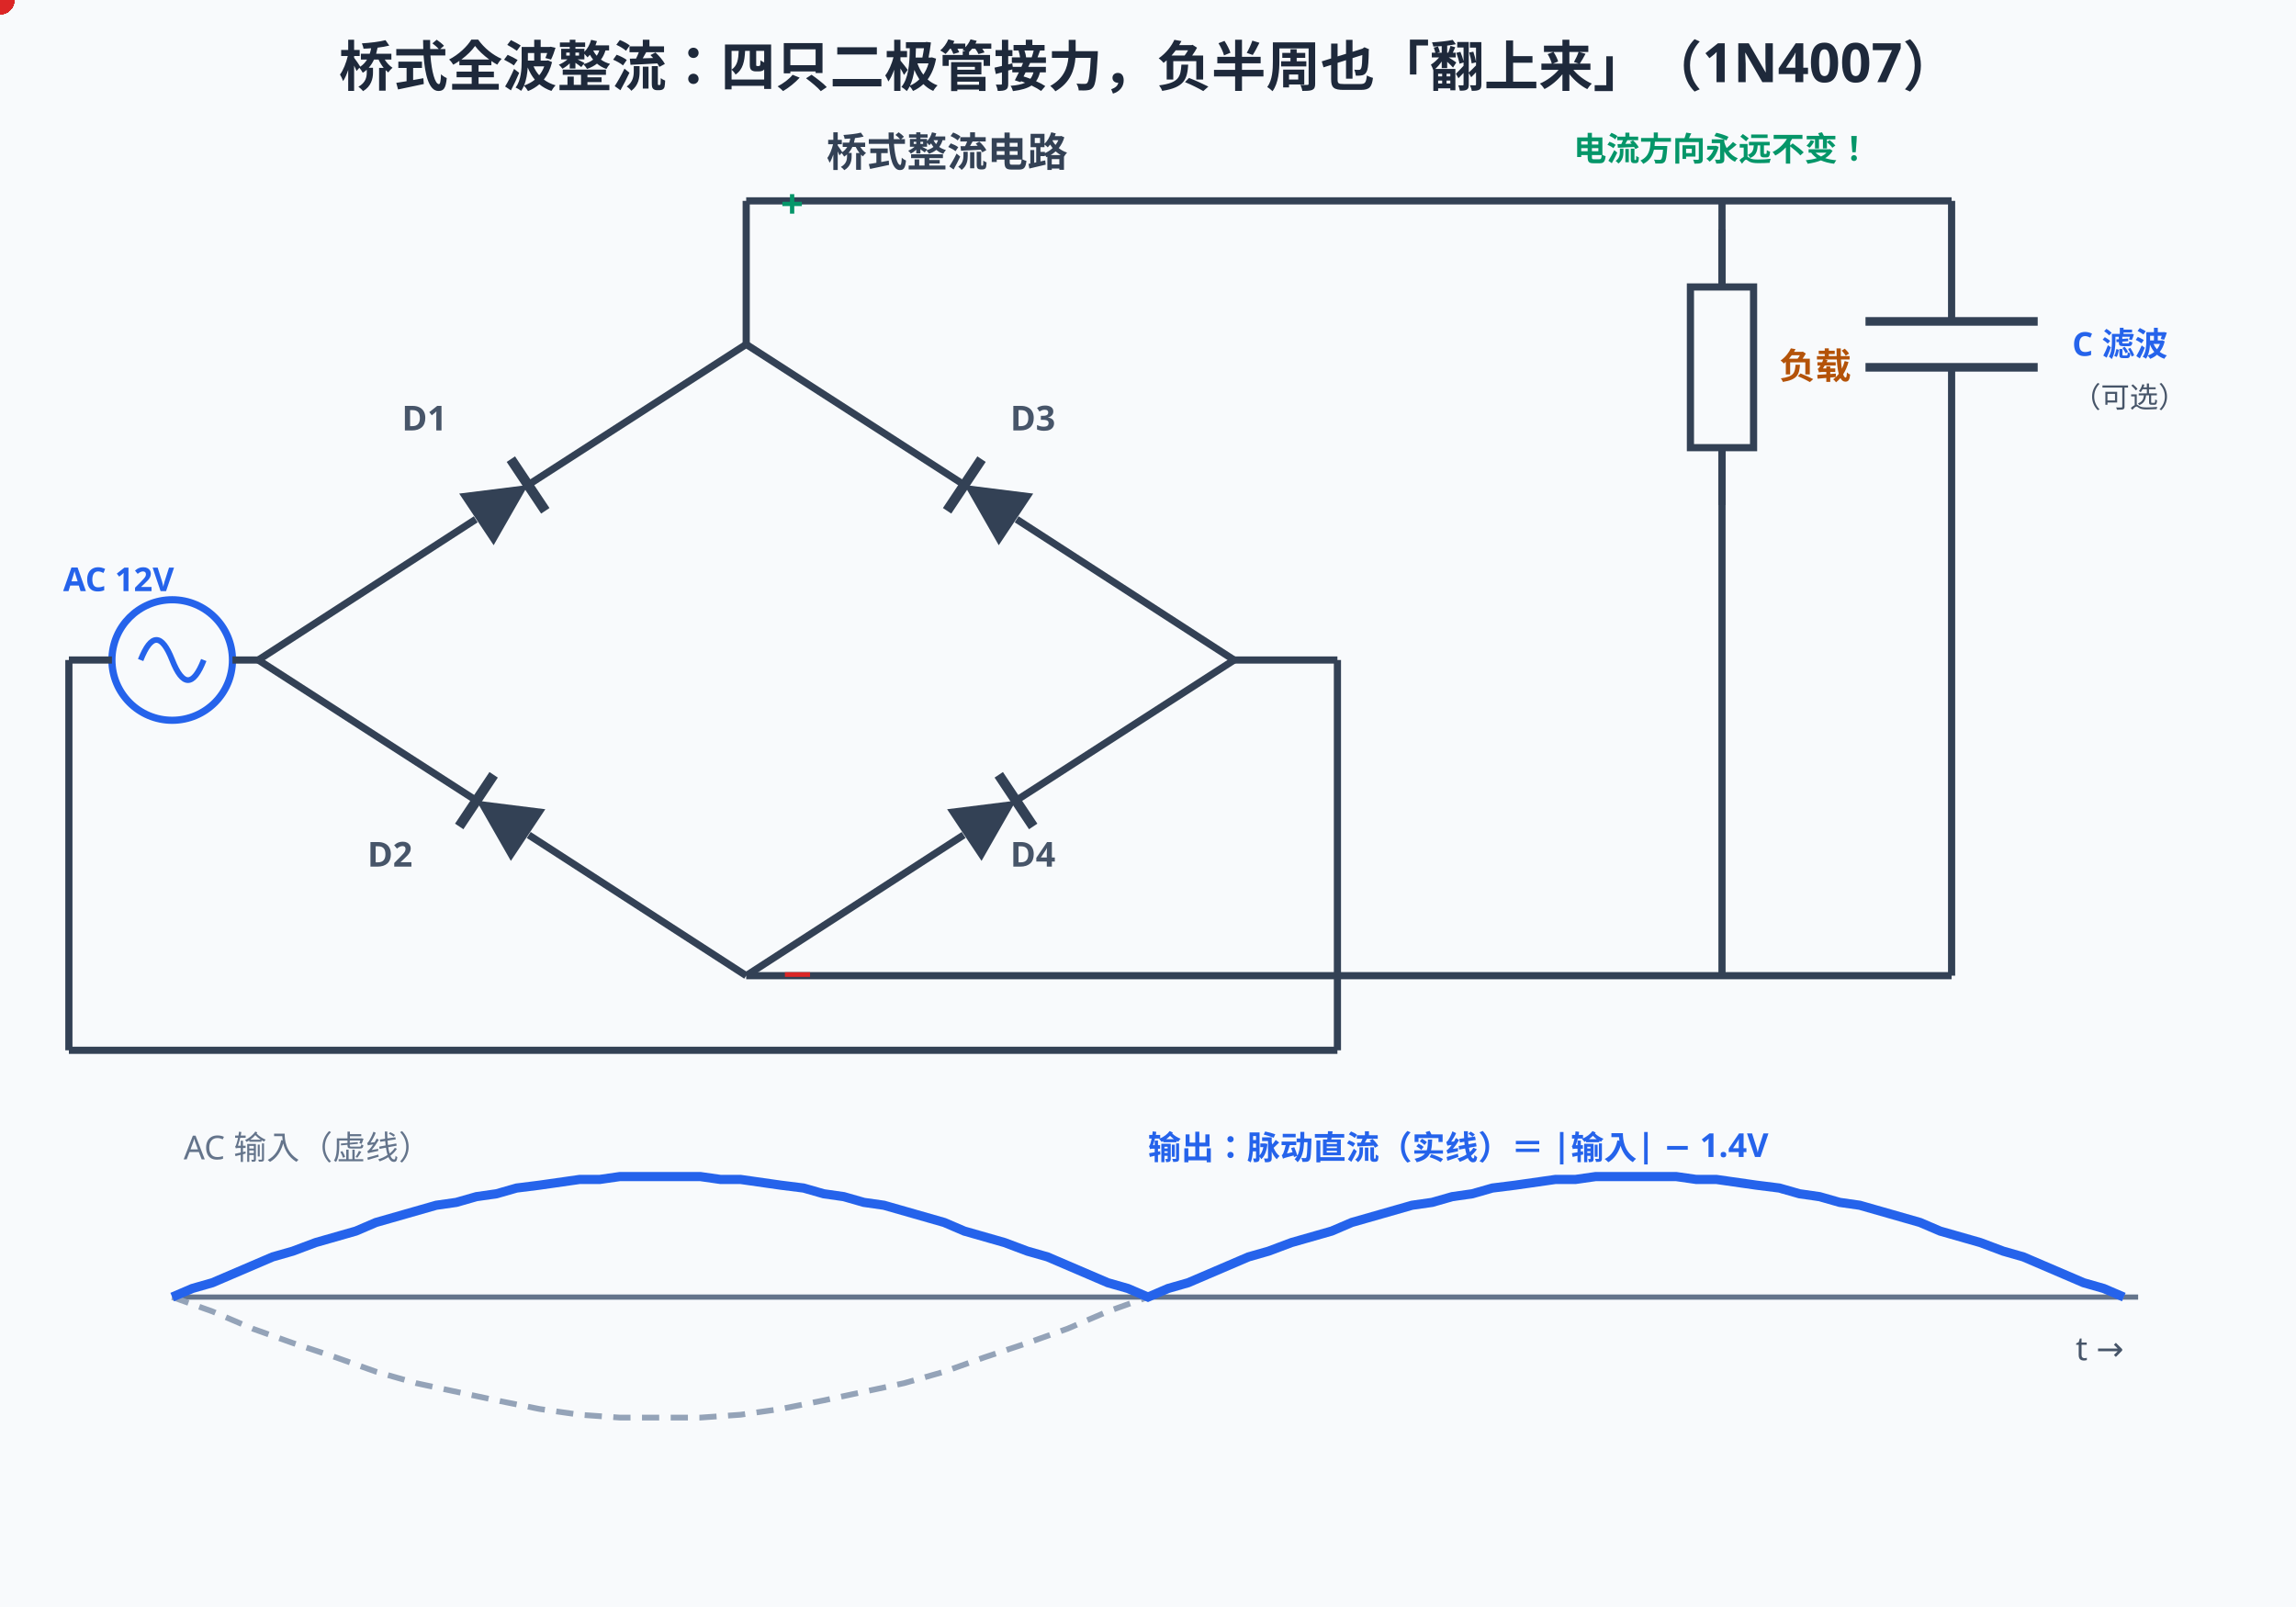
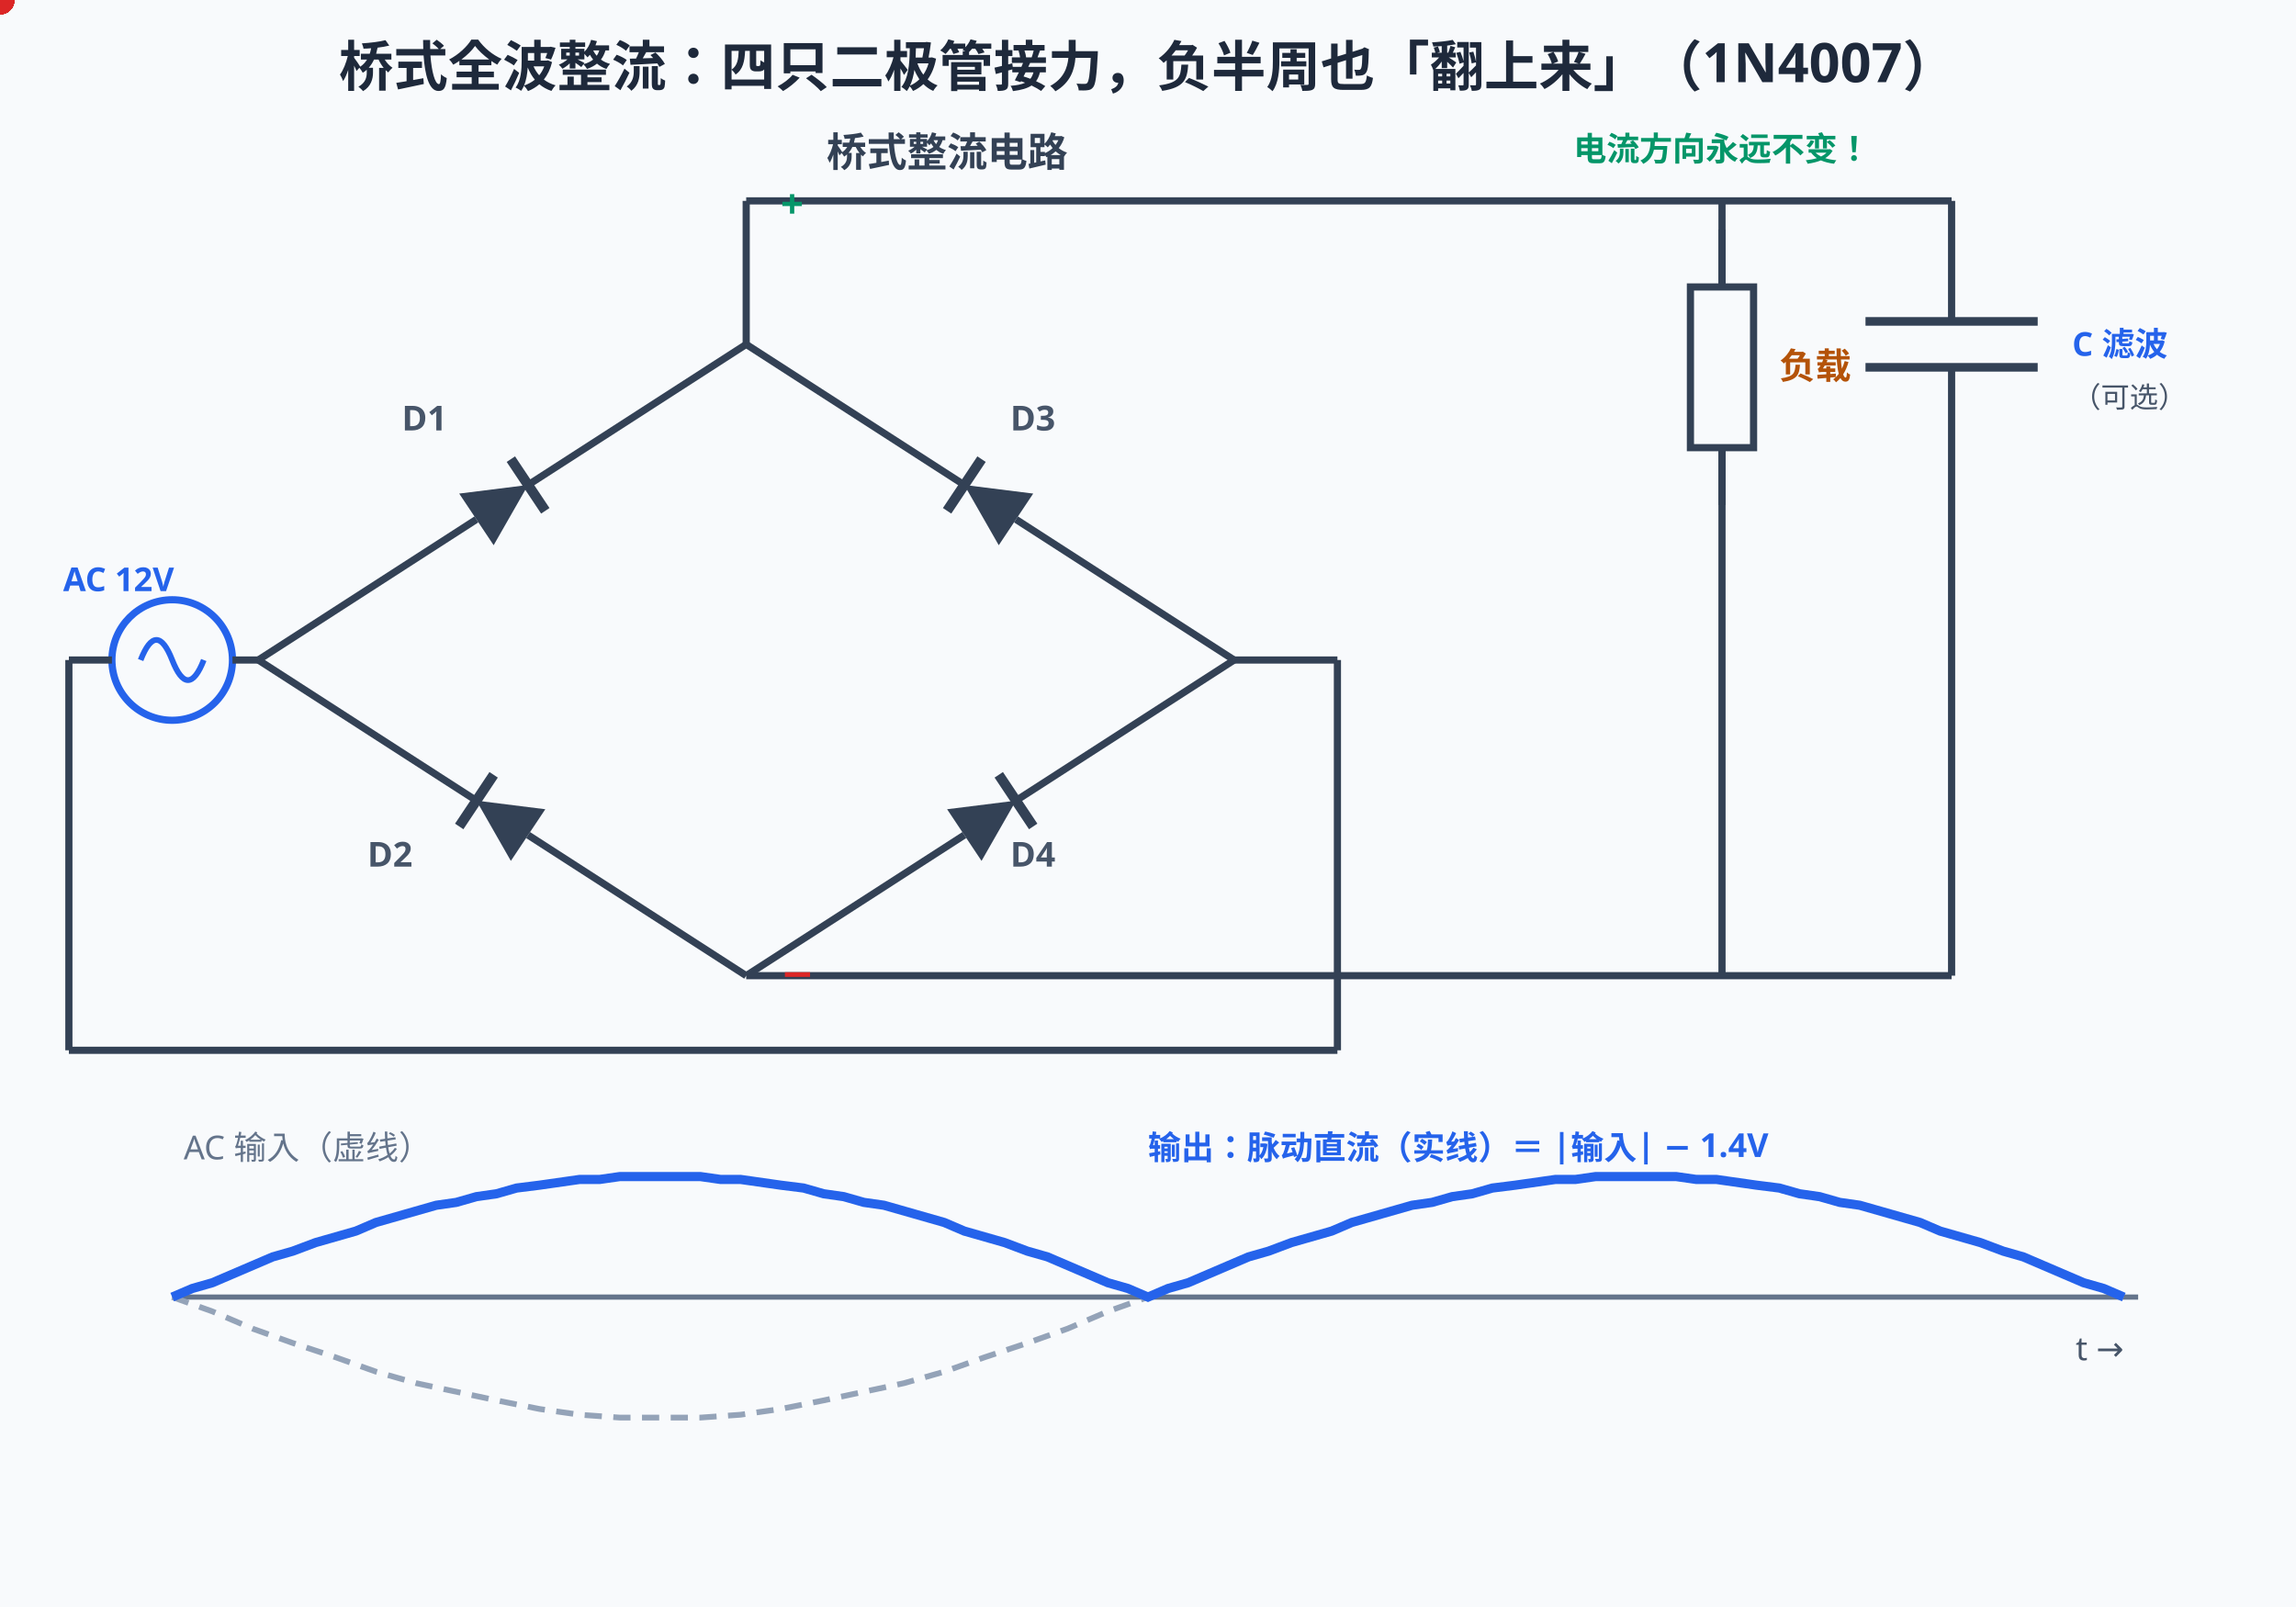
<svg xmlns="http://www.w3.org/2000/svg" width="800" height="560" viewBox="0 0 800 560">
  <rect width="800" height="560" fill="#f8fafc" />
  <style>
text{font-family:"Segoe UI","Microsoft YaHei",sans-serif;}
@media (prefers-color-scheme: dark){
rect[fill="#f8fafc"]{fill:#0f172a}
[fill="#1e293b"]{fill:#f1f5f9}[stroke="#1e293b"]{stroke:#f1f5f9}
[fill="#334155"]{fill:#e2e8f0}[stroke="#334155"]{stroke:#e2e8f0}
[fill="#475569"]{fill:#cbd5e1}[stroke="#475569"]{stroke:#cbd5e1}
[fill="#64748b"]{fill:#94a3b8}[stroke="#64748b"]{stroke:#94a3b8}
[fill="#dbeafe"]{fill:#1e3a8a}[fill="#eff6ff"]{fill:#172554}
[fill="#1d4ed8"]{fill:#60a5fa}[fill="#2563eb"]{fill:#60a5fa}[fill="#3b82f6"]{fill:#60a5fa}
[fill="#ecfdf5"]{fill:#022c22}[fill="#059669"]{fill:#34d399}[fill="#065f46"]{fill:#6ee7b7}[fill="#10b981"]{fill:#34d399}
[fill="#fffbeb"]{fill:#451a03}[fill="#b45309"]{fill:#fcd34d}[fill="#92400e"]{fill:#fcd34d}[fill="#f59e0b"]{fill:#fbbf24}
[fill="#fef2f2"]{fill:#450a0a}[fill="#dc2626"]{fill:#f87171}[fill="#991b1b"]{fill:#fca5a5}
}
</style>
  <text x="400" y="30" text-anchor="middle" font-size="19" font-weight="bold" fill="#1e293b">桥式全波整流：四只二极管接力，负半周也「翻上来」（1N4007）</text>
  <text x="330" y="58" text-anchor="middle" font-size="14" font-weight="bold" fill="#334155">桥式整流电路</text>
  <circle cx="60" cy="230" r="21" fill="none" stroke="#2563eb" stroke-width="2.5" />
  <path d="M49,230 q5.5,-14 11,0 q5.5,14 11,0" fill="none" stroke="#2563eb" stroke-width="2" />
  <text x="22" y="206" font-size="11.5" font-weight="bold" fill="#2563eb">AC 12V</text>
  <line x1="81" y1="230" x2="90" y2="230" stroke="#334155" stroke-width="2.5" />
  <line x1="39" y1="230" x2="24" y2="230" stroke="#334155" stroke-width="2.5" />
  <line x1="24" y1="230" x2="24" y2="366" stroke="#334155" stroke-width="2.5" />
  <line x1="24" y1="366" x2="466" y2="366" stroke="#334155" stroke-width="2.5" />
  <line x1="466" y1="366" x2="466" y2="230" stroke="#334155" stroke-width="2.5" />
  <line x1="466" y1="230" x2="430" y2="230" stroke="#334155" stroke-width="2.5" />
-   <line x1="90" y1="230" x2="165.765" y2="180.976" stroke="#334155" stroke-width="2.5" />
+   <line x1="90" y1="230" x2="166" y2="181" stroke="#334155" stroke-width="2.5" />
  <polygon points="184,169 172,190 160,172" fill="#334155" />
  <line x1="190" y1="178" x2="178" y2="160" stroke="#334155" stroke-width="3.5" />
  <line x1="184" y1="169" x2="260" y2="120" stroke="#334155" stroke-width="2.5" />
  <text x="140" y="150" font-size="12" font-weight="bold" fill="#475569">D1</text>
-   <line x1="430" y1="230" x2="354.235" y2="180.976" stroke="#334155" stroke-width="2.5" />
+   <line x1="430" y1="230" x2="354" y2="181" stroke="#334155" stroke-width="2.5" />
  <polygon points="336,169 360,172 348,190" fill="#334155" />
  <line x1="342" y1="160" x2="330" y2="178" stroke="#334155" stroke-width="3.5" />
  <line x1="336" y1="169" x2="260" y2="120" stroke="#334155" stroke-width="2.5" />
  <text x="352" y="150" font-size="12" font-weight="bold" fill="#475569">D3</text>
-   <line x1="260" y1="340" x2="184.235" y2="290.976" stroke="#334155" stroke-width="2.5" />
+   <line x1="260" y1="340" x2="184" y2="291" stroke="#334155" stroke-width="2.5" />
  <polygon points="166,279 190,282 178,300" fill="#334155" />
  <line x1="172" y1="270" x2="160" y2="288" stroke="#334155" stroke-width="3.5" />
  <line x1="166" y1="279" x2="90" y2="230" stroke="#334155" stroke-width="2.5" />
  <text x="128" y="302" font-size="12" font-weight="bold" fill="#475569">D2</text>
-   <line x1="260" y1="340" x2="335.765" y2="290.976" stroke="#334155" stroke-width="2.5" />
+   <line x1="260" y1="340" x2="336" y2="291" stroke="#334155" stroke-width="2.5" />
  <polygon points="354,279 342,300 330,282" fill="#334155" />
  <line x1="360" y1="288" x2="348" y2="270" stroke="#334155" stroke-width="3.5" />
  <line x1="354" y1="279" x2="430" y2="230" stroke="#334155" stroke-width="2.5" />
  <text x="352" y="302" font-size="12" font-weight="bold" fill="#475569">D4</text>
  <line x1="260" y1="120" x2="260" y2="70" stroke="#334155" stroke-width="2.5" />
  <line x1="260" y1="70" x2="600" y2="70" stroke="#334155" stroke-width="2.5" />
  <line x1="260" y1="340" x2="600" y2="340" stroke="#334155" stroke-width="2.5" />
  <text x="272" y="76" font-size="14" font-weight="bold" fill="#059669">+</text>
  <text x="272" y="344" font-size="14" font-weight="bold" fill="#dc2626">−</text>
  <line x1="600" y1="70" x2="600" y2="100" stroke="#334155" stroke-width="2.5" />
  <line x1="600" y1="80" x2="600" y2="100" stroke="#334155" stroke-width="2.5" />
  <rect x="589" y="100" width="22" height="56" fill="#f8fafc" stroke="#334155" stroke-width="2.5" />
  <line x1="600" y1="156" x2="600" y2="176" stroke="#334155" stroke-width="2.5" />
  <text x="620" y="132.0" font-size="12.5" font-weight="bold" fill="#b45309">负载</text>
  <line x1="600" y1="156" x2="600" y2="340" stroke="#334155" stroke-width="2.5" />
  <text x="600" y="56" text-anchor="middle" font-size="11.5" font-weight="bold" fill="#059669">电流方向永远不变！</text>
  <line x1="600" y1="70" x2="680" y2="70" stroke="#334155" stroke-width="2.5" />
  <line x1="680" y1="70" x2="680" y2="112" stroke="#334155" stroke-width="2.5" />
  <line x1="650" y1="112" x2="710" y2="112" stroke="#334155" stroke-width="3" />
  <line x1="650" y1="128" x2="710" y2="128" stroke="#334155" stroke-width="3" />
  <line x1="680" y1="128" x2="680" y2="340" stroke="#334155" stroke-width="2.5" />
  <line x1="600" y1="340" x2="680" y2="340" stroke="#334155" stroke-width="2.5" />
  <text x="722" y="124" font-size="11.5" font-weight="bold" fill="#2563eb">C 滤波</text>
  <text x="722" y="142" font-size="10" fill="#475569">（可选）</text>
  <text x="96" y="190" font-size="14" font-weight="bold" fill="#059669" opacity="0">L +<animate attributeName="opacity" values="1;1;0;0" keyTimes="0;0.48;0.52;1" dur="4s" repeatCount="indefinite" />
  </text>
  <text x="408" y="190" font-size="14" font-weight="bold" fill="#dc2626" opacity="0">− R<animate attributeName="opacity" values="1;1;0;0" keyTimes="0;0.48;0.52;1" dur="4s" repeatCount="indefinite" />
  </text>
  <text x="96" y="190" font-size="14" font-weight="bold" fill="#dc2626" opacity="0">L −<animate attributeName="opacity" values="0;0;1;1" keyTimes="0;0.48;0.52;1" dur="4s" repeatCount="indefinite" />
  </text>
  <text x="408" y="190" font-size="14" font-weight="bold" fill="#059669" opacity="0">+ R<animate attributeName="opacity" values="0;0;1;1" keyTimes="0;0.48;0.52;1" dur="4s" repeatCount="indefinite" />
  </text>
  <g>
    <animate attributeName="opacity" values="1;1;0;0" keyTimes="0;0.46;0.5;1" dur="4s" repeatCount="indefinite" />
    <circle r="5" fill="#059669">
      <animateMotion dur="2.0s" begin="-0.50s" repeatCount="indefinite" path="M96,224 L252,130" />
    </circle>
    <circle r="5" fill="#059669">
      <animateMotion dur="2.0s" begin="0.17s" repeatCount="indefinite" path="M96,224 L252,130" />
    </circle>
    <circle r="5" fill="#059669">
      <animateMotion dur="2.0s" begin="0.83s" repeatCount="indefinite" path="M96,224 L252,130" />
    </circle>
    <circle r="5" fill="#059669">
      <animateMotion dur="2.0s" begin="-0.50s" repeatCount="indefinite" path="M264,66 H592 V334" />
    </circle>
    <circle r="5" fill="#059669">
      <animateMotion dur="2.0s" begin="-0.17s" repeatCount="indefinite" path="M264,66 H592 V334" />
    </circle>
    <circle r="5" fill="#059669">
      <animateMotion dur="2.0s" begin="0.17s" repeatCount="indefinite" path="M264,66 H592 V334" />
    </circle>
    <circle r="5" fill="#059669">
      <animateMotion dur="2.0s" begin="0.50s" repeatCount="indefinite" path="M264,66 H592 V334" />
    </circle>
    <circle r="5" fill="#059669">
      <animateMotion dur="2.0s" begin="0.83s" repeatCount="indefinite" path="M264,66 H592 V334" />
    </circle>
    <circle r="5" fill="#059669">
      <animateMotion dur="2.0s" begin="1.17s" repeatCount="indefinite" path="M264,66 H592 V334" />
    </circle>
    <circle r="5" fill="#059669">
      <animateMotion dur="2.0s" begin="-0.50s" repeatCount="indefinite" path="M264,344 L426,236" />
    </circle>
    <circle r="5" fill="#059669">
      <animateMotion dur="2.0s" begin="0.17s" repeatCount="indefinite" path="M264,344 L426,236" />
    </circle>
    <circle r="5" fill="#059669">
      <animateMotion dur="2.0s" begin="0.83s" repeatCount="indefinite" path="M264,344 L426,236" />
    </circle>
    <circle r="5" fill="#059669">
      <animateMotion dur="2.0s" begin="-0.50s" repeatCount="indefinite" path="M434,234 H462 V362" />
    </circle>
    <circle r="5" fill="#059669">
      <animateMotion dur="2.0s" begin="0.17s" repeatCount="indefinite" path="M434,234 H462 V362" />
    </circle>
    <circle r="5" fill="#059669">
      <animateMotion dur="2.0s" begin="0.83s" repeatCount="indefinite" path="M434,234 H462 V362" />
    </circle>
  </g>
  <g>
    <animate attributeName="opacity" values="0;0;1;1" keyTimes="0;0.5;0.54;1" dur="4s" repeatCount="indefinite" />
    <circle r="5" fill="#dc2626">
      <animateMotion dur="2.0s" begin="-0.50s" repeatCount="indefinite" path="M424,224 L268,130" />
    </circle>
    <circle r="5" fill="#dc2626">
      <animateMotion dur="2.0s" begin="0.17s" repeatCount="indefinite" path="M424,224 L268,130" />
    </circle>
    <circle r="5" fill="#dc2626">
      <animateMotion dur="2.0s" begin="0.83s" repeatCount="indefinite" path="M424,224 L268,130" />
    </circle>
    <circle r="5" fill="#dc2626">
      <animateMotion dur="2.0s" begin="-0.50s" repeatCount="indefinite" path="M264,66 H592 V334" />
    </circle>
    <circle r="5" fill="#dc2626">
      <animateMotion dur="2.0s" begin="-0.17s" repeatCount="indefinite" path="M264,66 H592 V334" />
    </circle>
    <circle r="5" fill="#dc2626">
      <animateMotion dur="2.0s" begin="0.17s" repeatCount="indefinite" path="M264,66 H592 V334" />
    </circle>
    <circle r="5" fill="#dc2626">
      <animateMotion dur="2.0s" begin="0.50s" repeatCount="indefinite" path="M264,66 H592 V334" />
    </circle>
    <circle r="5" fill="#dc2626">
      <animateMotion dur="2.0s" begin="0.83s" repeatCount="indefinite" path="M264,66 H592 V334" />
    </circle>
    <circle r="5" fill="#dc2626">
      <animateMotion dur="2.0s" begin="1.17s" repeatCount="indefinite" path="M264,66 H592 V334" />
    </circle>
    <circle r="5" fill="#dc2626">
      <animateMotion dur="2.0s" begin="-0.50s" repeatCount="indefinite" path="M256,344 L94,236" />
    </circle>
    <circle r="5" fill="#dc2626">
      <animateMotion dur="2.0s" begin="0.17s" repeatCount="indefinite" path="M256,344 L94,236" />
    </circle>
    <circle r="5" fill="#dc2626">
      <animateMotion dur="2.0s" begin="0.83s" repeatCount="indefinite" path="M256,344 L94,236" />
    </circle>
    <circle r="5" fill="#dc2626">
      <animateMotion dur="2.0s" begin="-0.50s" repeatCount="indefinite" path="M86,234 H28 V362" />
    </circle>
    <circle r="5" fill="#dc2626">
      <animateMotion dur="2.0s" begin="0.17s" repeatCount="indefinite" path="M86,234 H28 V362" />
    </circle>
    <circle r="5" fill="#dc2626">
      <animateMotion dur="2.0s" begin="0.83s" repeatCount="indefinite" path="M86,234 H28 V362" />
    </circle>
  </g>
  <line x1="60" y1="452" x2="745" y2="452" stroke="#64748b" stroke-width="1.8" />
  <text x="740" y="474" text-anchor="end" font-size="11.5" fill="#475569">t →</text>
  <path d="M60,452 L74,457 L88,463 L102,468 L117,473 L131,478 L145,482 L159,485 L173,488 L188,491 L202,493 L216,494 L230,494 L244,494 L258,493 L272,491 L287,488 L301,485 L315,482 L329,478 L343,473 L358,468 L372,463 L386,457 L400,452 L414,447 L428,441 L442,436 L457,431 L471,426 L485,422 L499,419 L513,416 L528,413 L542,411 L556,410 L570,410 L584,410 L598,411 L612,413 L627,416 L641,419 L655,422 L669,426 L683,431 L698,436 L712,441 L726,447 L740,452" fill="none" stroke="#94a3b8" stroke-width="2" stroke-dasharray="6,4" />
  <text x="64" y="404" font-size="11.5" fill="#64748b">AC 输入（虚线）</text>
  <path d="M60,452 L67,449 L74,447 L81,444 L88,441 L95,438 L102,436 L110,433 L117,431 L124,429 L131,426 L138,424 L145,422 L152,420 L159,419 L166,417 L173,416 L180,414 L188,413 L195,412 L202,411 L209,411 L216,410 L223,410 L230,410 L237,410 L244,410 L251,411 L258,411 L265,412 L272,413 L280,414 L287,416 L294,417 L301,419 L308,420 L315,422 L322,424 L329,426 L336,429 L343,431 L350,433 L358,436 L365,438 L372,441 L379,444 L386,447 L393,449 L400,452 L407,449 L414,447 L421,444 L428,441 L435,438 L442,436 L450,433 L457,431 L464,429 L471,426 L478,424 L485,422 L492,420 L499,419 L506,417 L513,416 L520,414 L528,413 L535,412 L542,411 L549,411 L556,410 L563,410 L570,410 L577,410 L584,410 L591,411 L598,411 L605,412 L612,413 L620,414 L627,416 L634,417 L641,419 L648,420 L655,422 L662,424 L669,426 L676,429 L683,431 L690,433 L698,436 L705,438 L712,441 L719,444 L726,447 L733,449 L740,452" fill="none" stroke="#2563eb" stroke-width="3.2" />
  <text x="400" y="404" font-size="11.5" font-weight="bold" fill="#2563eb">输出：脉动直流（实线）＝ |输入| − 1.4V</text>
  <text x="400" y="512" text-anchor="middle" font-size="14.5" font-weight="bold" fill="#059669" opacity="0">① 正半周（L+ R−）：D1、D4 导通——绿路走一遍<animate attributeName="opacity" values="0;1;1;0;0" keyTimes="0;0.04;0.44;0.48;1" dur="4s" repeatCount="indefinite" />
  </text>
  <text x="400" y="512" text-anchor="middle" font-size="14.5" font-weight="bold" fill="#dc2626" opacity="0">② 负半周（L− R+）：D2、D3 导通——走红路，负载电流方向不变！<animate attributeName="opacity" values="0;0;1;1" keyTimes="0;0.52;0.56;1" dur="4s" repeatCount="indefinite" />
  </text>
  <g opacity="0">
    <animate attributeName="opacity" values="0;0;1;1" keyTimes="0;0.55;0.6;1" dur="4s" repeatCount="indefinite" />
    <rect x="60" y="522" width="680" height="34" rx="8" fill="#ecfdf5" stroke="#059669" stroke-width="1.5" />
    <text x="400" y="544" text-anchor="middle" font-size="13.5" font-weight="bold" fill="#059669">代价：两只管压降 ≈1.4V · 纹波 = 2×市电 = 100Hz · 1N4007 耐压 1000V/1A</text>
  </g>
</svg>
